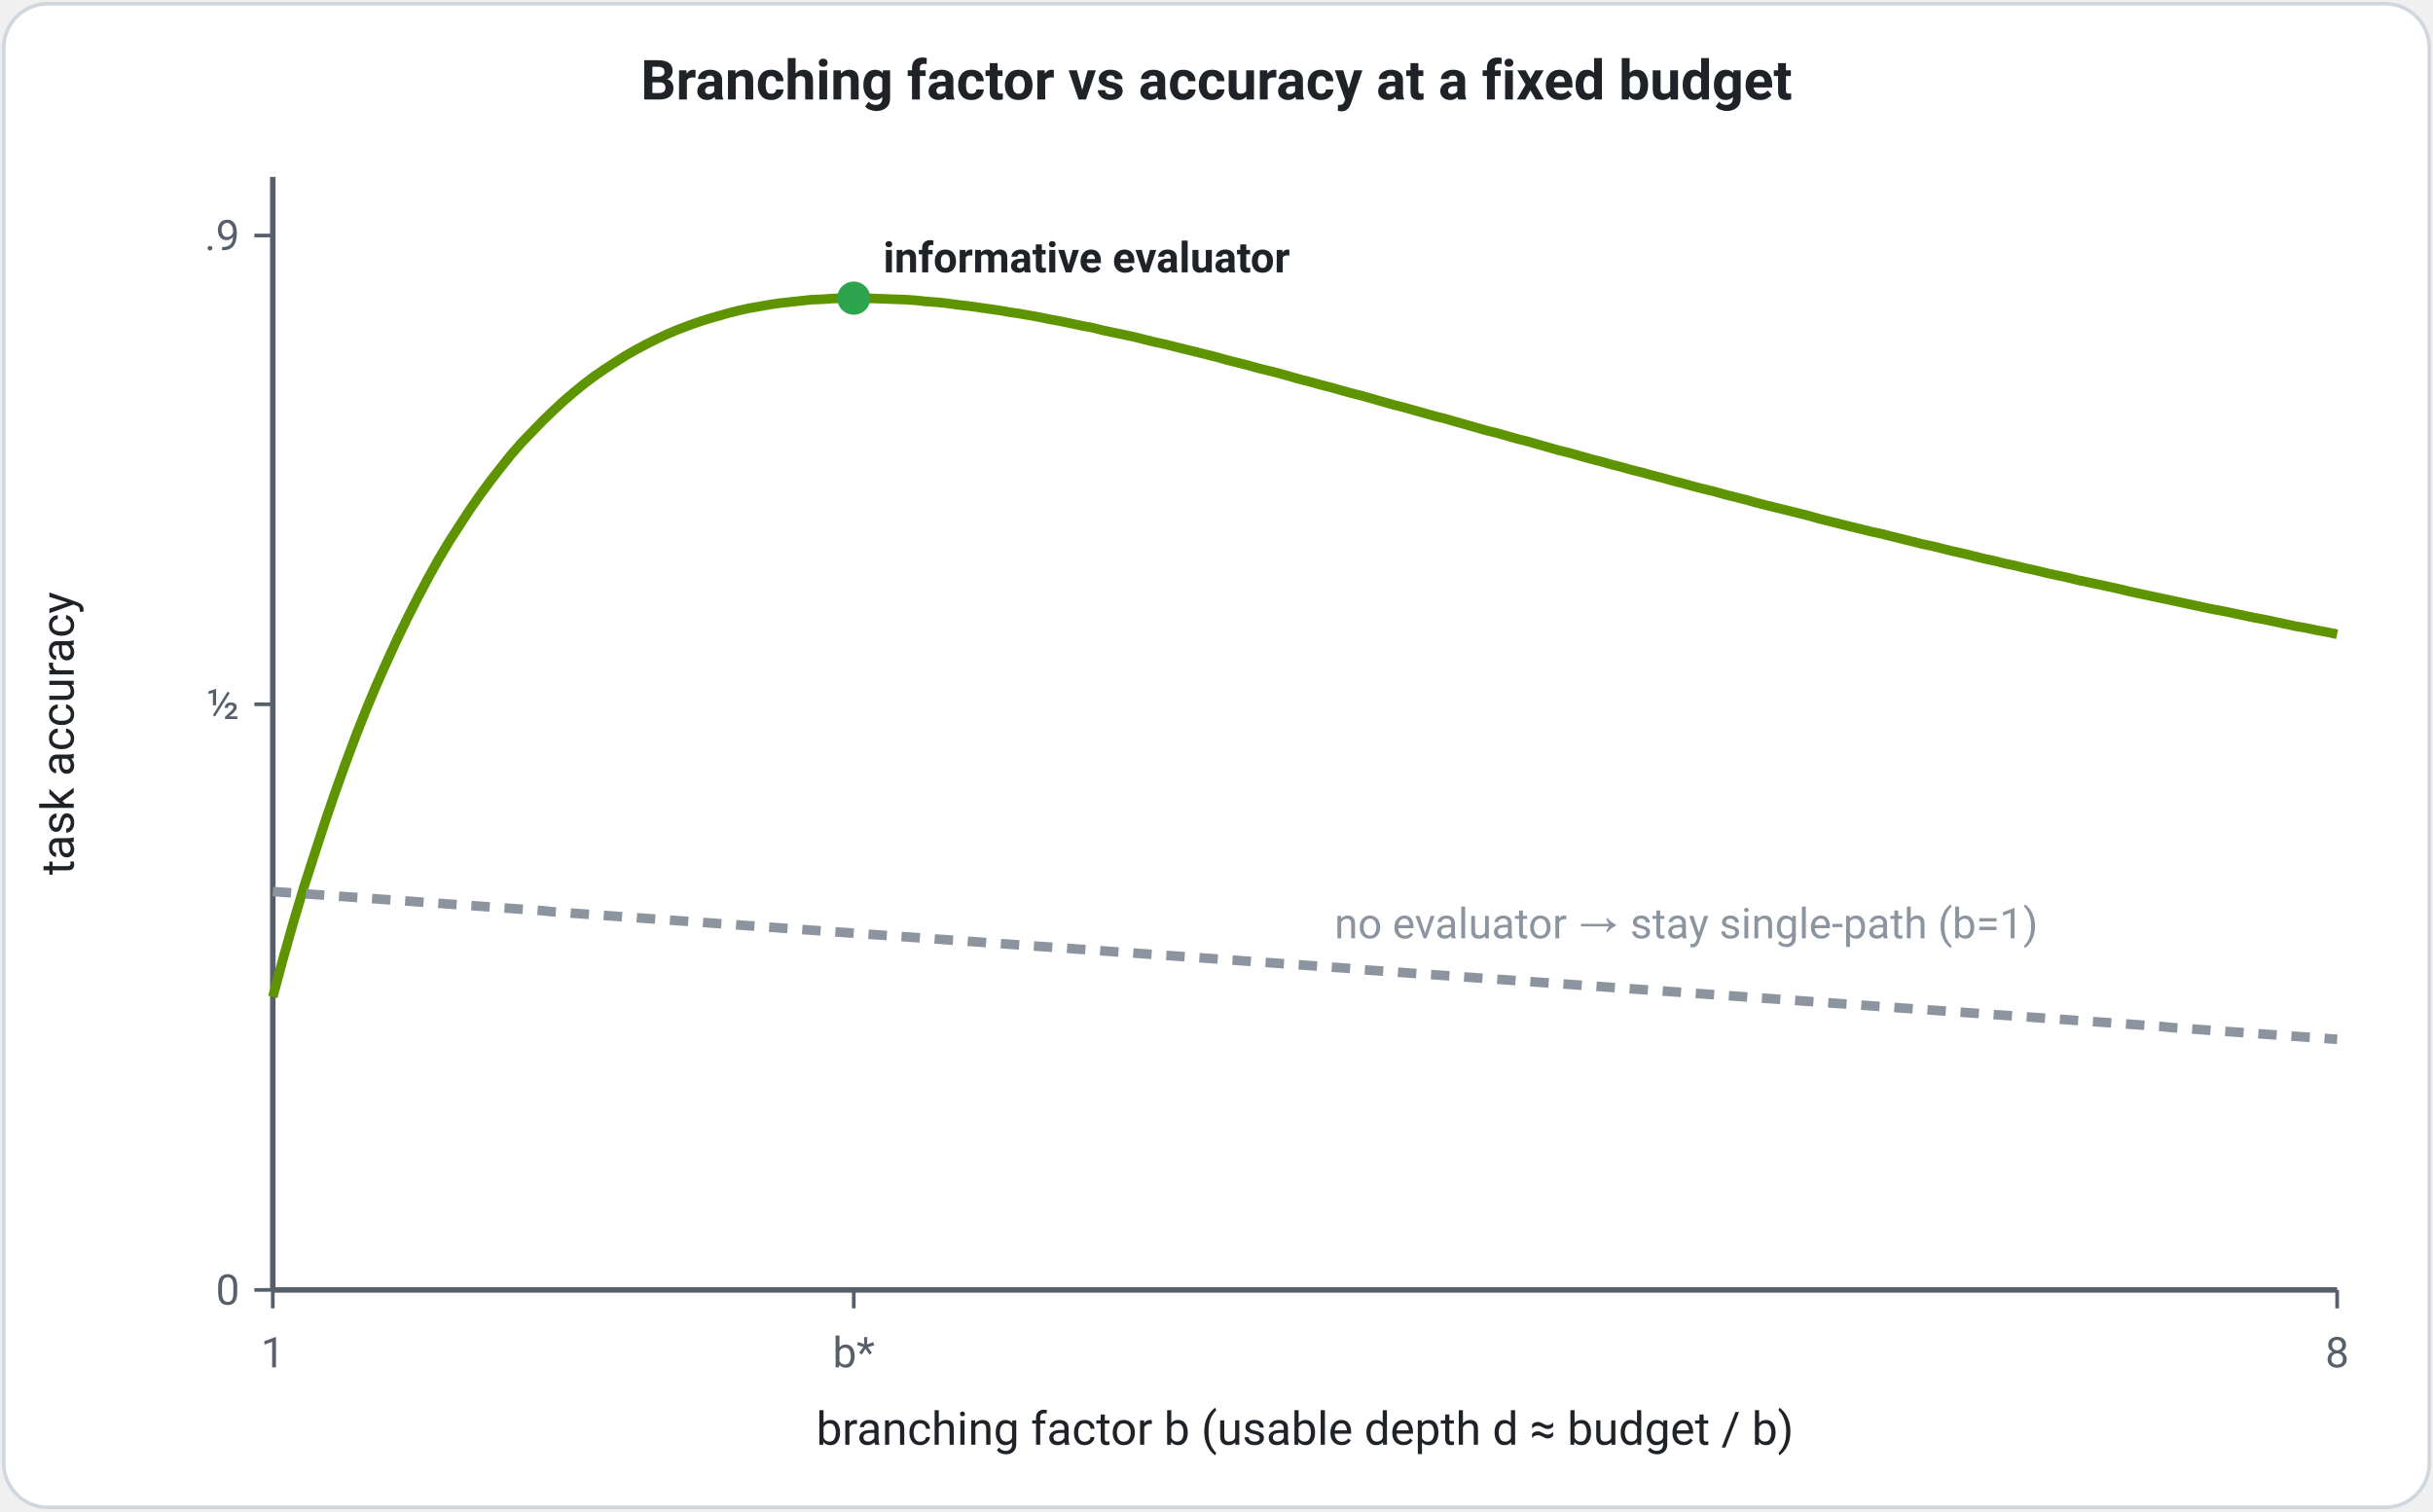
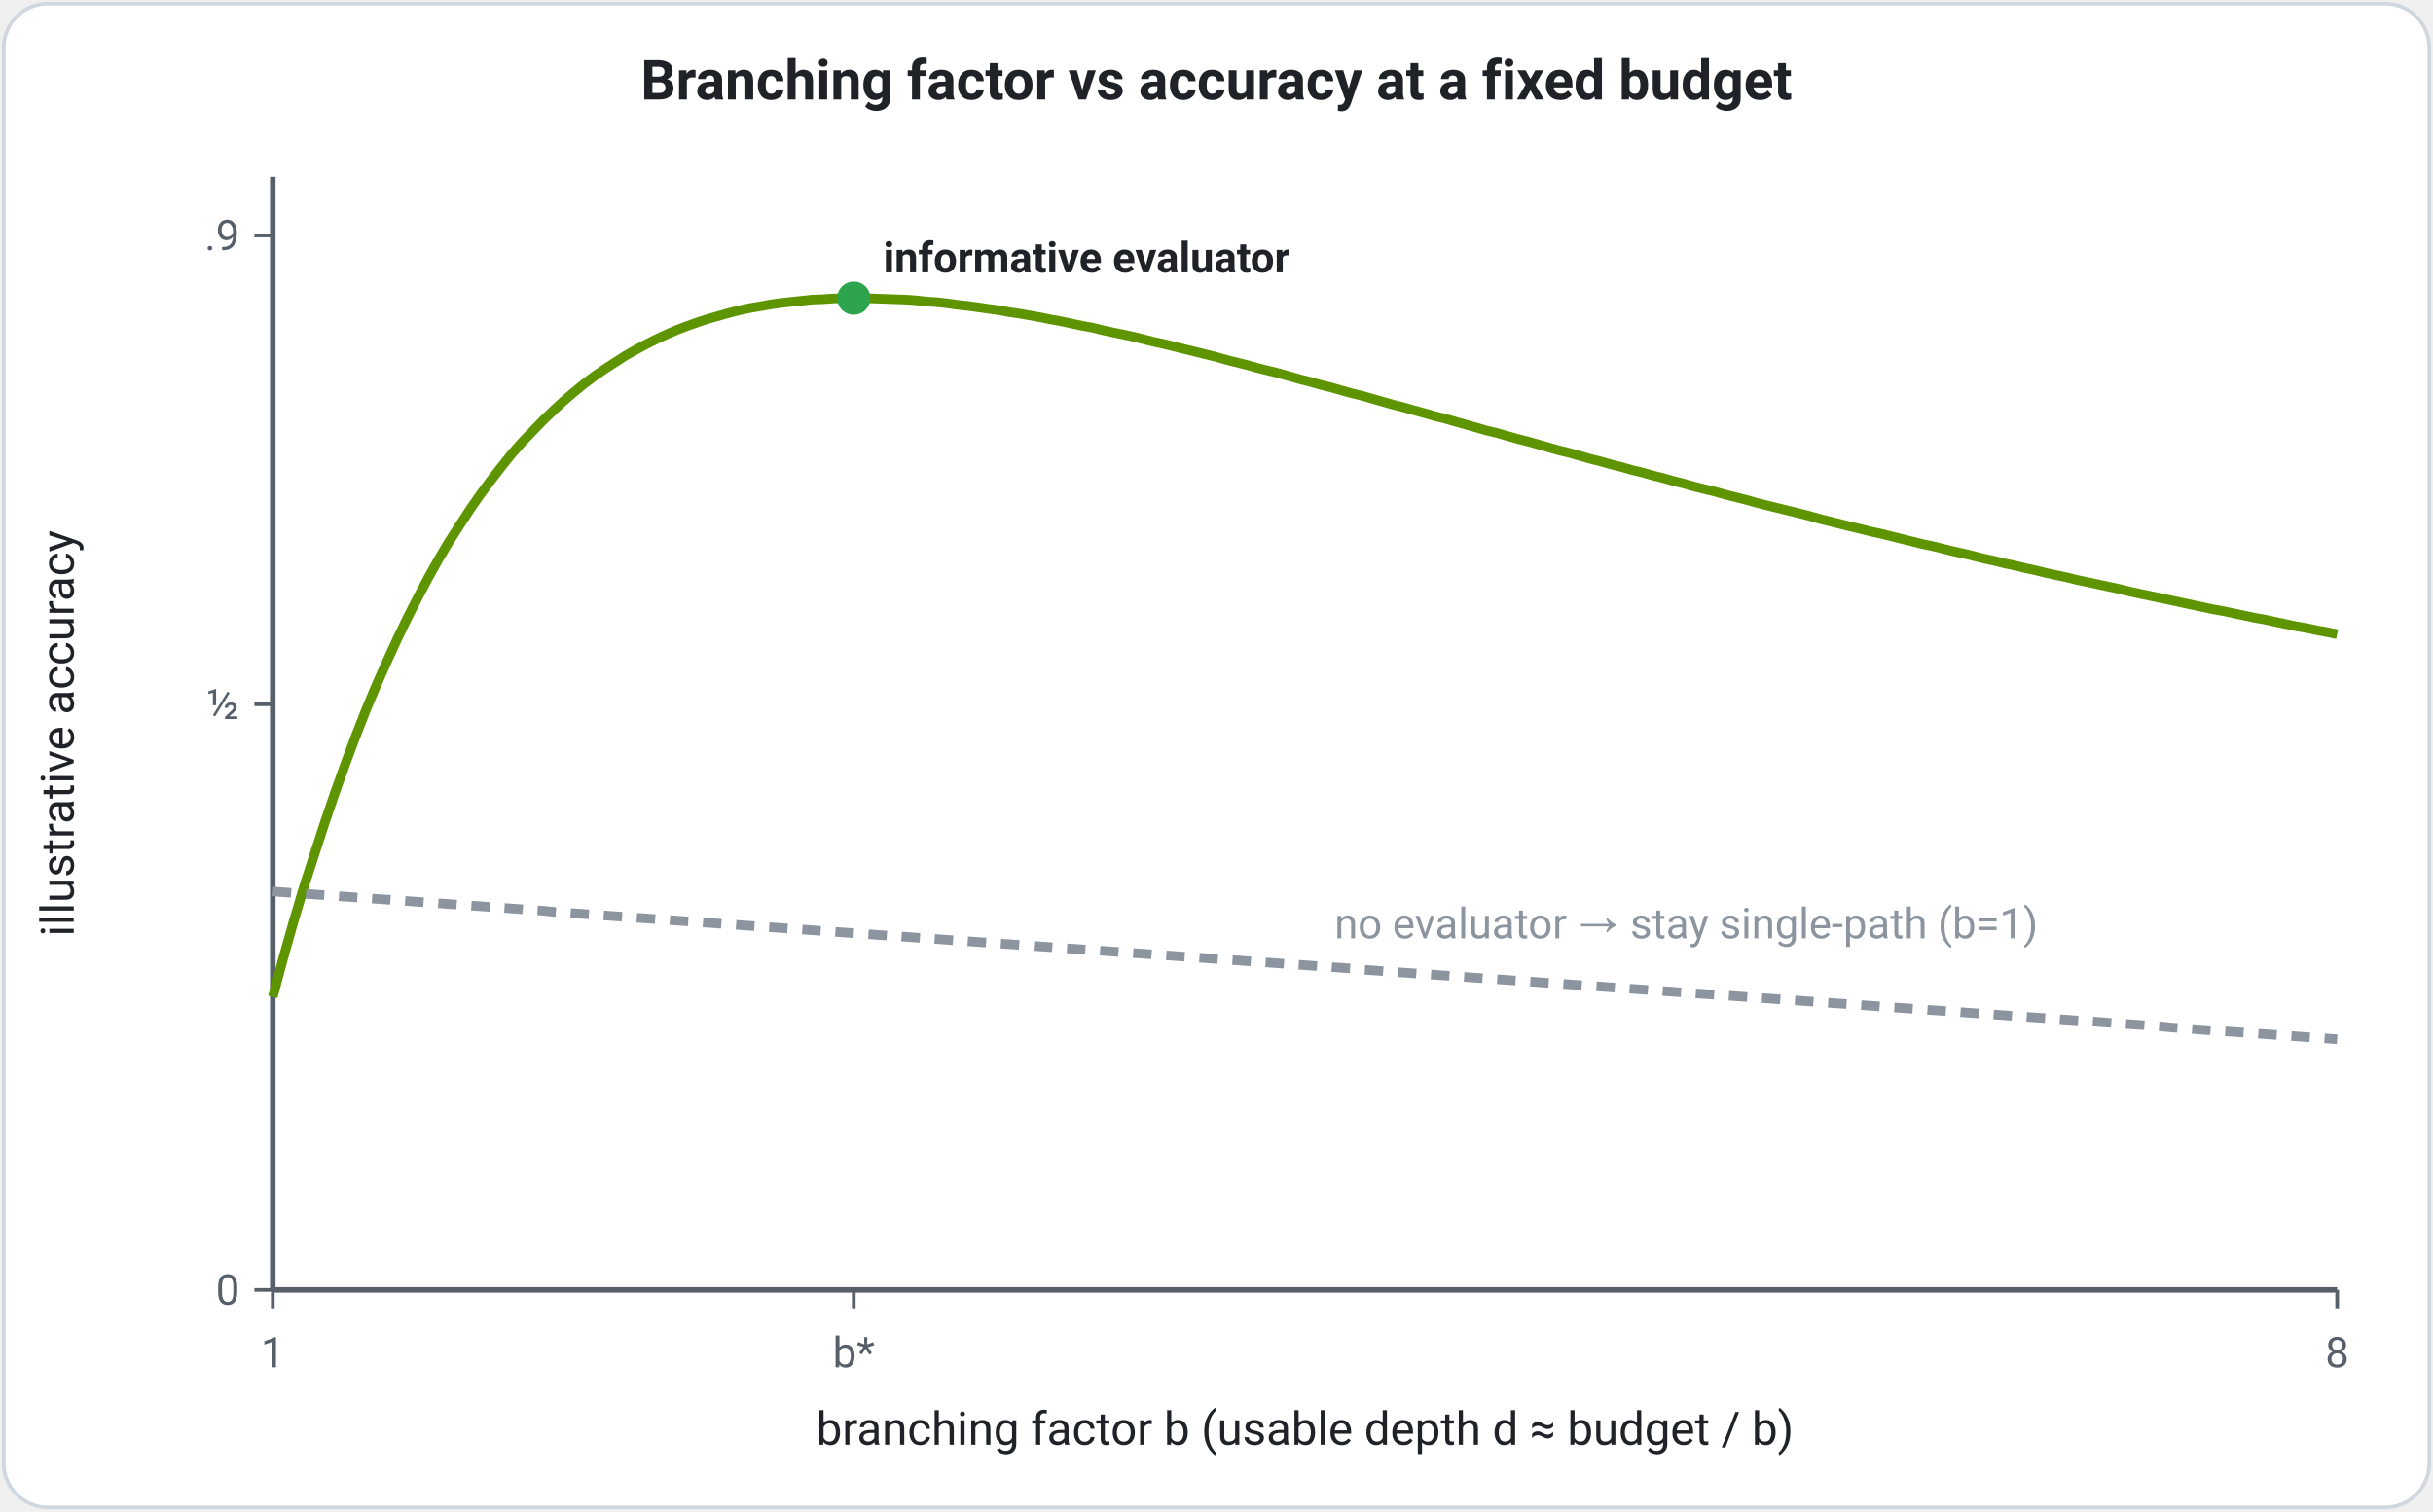
<svg xmlns="http://www.w3.org/2000/svg" viewBox="0 0 660 410" width="660" height="410" font-family="-apple-system,BlinkMacSystemFont,Segoe UI,Roboto,Helvetica,Arial,sans-serif">
  <rect x="1" y="1" width="658" height="408" rx="12" fill="#ffffff" stroke="#d0d7de" />
  <text x="330.0" y="27" text-anchor="middle" font-size="15" font-weight="700" fill="#1f2328">Branching factor vs accuracy at a fixed budget</text>
  <line x1="74" y1="48" x2="74" y2="350" stroke="#57606a" stroke-width="1.5" />
  <line x1="74" y1="350" x2="634" y2="350" stroke="#57606a" stroke-width="1.5" />
  <line x1="74.0" y1="350" x2="74.0" y2="355" stroke="#57606a" />
  <text x="74.0" y="371" text-anchor="middle" font-size="11.5" fill="#57606a">1</text>
  <line x1="231.6" y1="350" x2="231.6" y2="355" stroke="#57606a" />
  <text x="231.6" y="371" text-anchor="middle" font-size="11.5" fill="#57606a">b*</text>
  <line x1="634.0" y1="350" x2="634.0" y2="355" stroke="#57606a" />
  <text x="634.0" y="371" text-anchor="middle" font-size="11.5" fill="#57606a">8</text>
  <line x1="69" y1="350.0" x2="74" y2="350.0" stroke="#57606a" />
  <text x="65" y="354.0" text-anchor="end" font-size="11.5" fill="#57606a">0</text>
  <line x1="69" y1="191.1" x2="74" y2="191.1" stroke="#57606a" />
  <text x="65" y="195.1" text-anchor="end" font-size="11.5" fill="#57606a">½</text>
  <line x1="69" y1="63.9" x2="74" y2="63.9" stroke="#57606a" />
  <text x="65" y="67.9" text-anchor="end" font-size="11.5" fill="#57606a">.9</text>
  <polyline points="74.0,270.5 76.8,260.1 79.6,250.2 82.4,240.8 85.3,231.8 88.1,223.2 90.9,215.0 93.7,207.2 96.5,199.7 99.3,192.6 102.1,185.9 105.0,179.4 107.8,173.3 110.6,167.5 113.4,162.0 116.2,156.7 119.0,151.7 121.8,147.0 124.7,142.5 127.5,138.2 130.3,134.2 133.1,130.4 135.9,126.8 138.7,123.3 141.5,120.1 144.4,117.1 147.2,114.2 150.0,111.5 152.8,108.9 155.6,106.5 158.4,104.2 161.2,102.1 164.1,100.1 166.9,98.3 169.7,96.5 172.5,94.9 175.3,93.4 178.1,92.0 180.9,90.7 183.7,89.5 186.6,88.4 189.4,87.4 192.2,86.5 195.0,85.7 197.8,84.9 200.6,84.2 203.4,83.6 206.3,83.1 209.1,82.6 211.9,82.2 214.7,81.9 217.5,81.6 220.3,81.3 223.1,81.2 226.0,81.0 228.8,80.9 231.6,80.9 234.4,80.9 237.2,81.0 240.0,81.1 242.8,81.2 245.7,81.3 248.5,81.5 251.3,81.8 254.1,82.0 256.9,82.3 259.7,82.7 262.5,83.0 265.4,83.4 268.2,83.8 271.0,84.2 273.8,84.7 276.6,85.1 279.4,85.6 282.2,86.1 285.1,86.7 287.9,87.2 290.7,87.8 293.5,88.4 296.3,88.9 299.1,89.6 301.9,90.2 304.8,90.8 307.6,91.4 310.4,92.1 313.2,92.8 316.0,93.4 318.8,94.1 321.6,94.8 324.5,95.5 327.3,96.2 330.1,96.9 332.9,97.7 335.7,98.4 338.5,99.1 341.3,99.9 344.2,100.6 347.0,101.3 349.8,102.1 352.6,102.9 355.4,103.6 358.2,104.4 361.0,105.1 363.8,105.9 366.7,106.7 369.5,107.4 372.3,108.2 375.1,109.0 377.9,109.8 380.7,110.5 383.5,111.3 386.4,112.1 389.2,112.9 392.0,113.6 394.8,114.4 397.6,115.2 400.4,116.0 403.2,116.8 406.1,117.5 408.9,118.3 411.7,119.1 414.5,119.8 417.3,120.6 420.1,121.4 422.9,122.2 425.8,122.9 428.6,123.7 431.4,124.5 434.2,125.2 437.0,126.0 439.8,126.7 442.6,127.5 445.5,128.2 448.3,129.0 451.1,129.7 453.9,130.5 456.7,131.2 459.5,132.0 462.3,132.7 465.2,133.4 468.0,134.2 470.8,134.9 473.6,135.6 476.4,136.4 479.2,137.1 482.0,137.8 484.9,138.5 487.7,139.2 490.5,139.9 493.3,140.7 496.1,141.4 498.9,142.1 501.7,142.8 504.6,143.5 507.4,144.2 510.2,144.8 513.0,145.5 515.8,146.2 518.6,146.9 521.4,147.6 524.3,148.2 527.1,148.9 529.9,149.6 532.7,150.2 535.5,150.9 538.3,151.6 541.1,152.2 543.9,152.9 546.8,153.5 549.6,154.2 552.4,154.8 555.2,155.5 558.0,156.1 560.8,156.7 563.6,157.4 566.5,158.0 569.3,158.6 572.1,159.2 574.9,159.8 577.7,160.5 580.5,161.1 583.3,161.7 586.2,162.3 589.0,162.9 591.8,163.5 594.6,164.1 597.4,164.7 600.2,165.3 603.0,165.8 605.9,166.4 608.7,167.0 611.5,167.6 614.3,168.1 617.1,168.7 619.9,169.3 622.7,169.9 625.6,170.4 628.4,171.0 631.2,171.5 634.0,172.1" fill="none" stroke="#5e9400" stroke-width="2.6" />
  <polyline points="74.0,241.9 76.8,242.1 79.6,242.3 82.4,242.5 85.3,242.7 88.1,242.9 90.9,243.1 93.7,243.3 96.5,243.5 99.3,243.7 102.1,243.9 105.0,244.1 107.8,244.3 110.6,244.5 113.4,244.7 116.2,244.9 119.0,245.1 121.8,245.3 124.7,245.5 127.5,245.7 130.3,245.9 133.1,246.1 135.9,246.3 138.7,246.5 141.5,246.7 144.4,246.9 147.2,247.1 150.0,247.4 152.8,247.6 155.6,247.8 158.4,248.0 161.2,248.2 164.1,248.4 166.9,248.6 169.7,248.8 172.5,249.0 175.3,249.2 178.1,249.4 180.9,249.6 183.7,249.8 186.6,250.0 189.4,250.2 192.2,250.4 195.0,250.6 197.8,250.8 200.6,251.0 203.4,251.2 206.3,251.4 209.1,251.6 211.9,251.8 214.7,252.0 217.5,252.2 220.3,252.4 223.1,252.6 226.0,252.8 228.8,253.0 231.6,253.2 234.4,253.4 237.2,253.6 240.0,253.8 242.8,254.0 245.7,254.2 248.5,254.4 251.3,254.6 254.1,254.8 256.9,255.0 259.7,255.2 262.5,255.4 265.4,255.6 268.2,255.8 271.0,256.0 273.8,256.2 276.6,256.4 279.4,256.6 282.2,256.8 285.1,257.0 287.9,257.2 290.7,257.4 293.5,257.6 296.3,257.8 299.1,258.0 301.9,258.2 304.8,258.4 307.6,258.6 310.4,258.8 313.2,259.0 316.0,259.2 318.8,259.4 321.6,259.6 324.5,259.8 327.3,260.0 330.1,260.2 332.9,260.4 335.7,260.6 338.5,260.8 341.3,261.0 344.2,261.2 347.0,261.4 349.8,261.6 352.6,261.8 355.4,262.0 358.2,262.2 361.0,262.4 363.8,262.6 366.7,262.8 369.5,263.1 372.3,263.3 375.1,263.5 377.9,263.7 380.7,263.9 383.5,264.1 386.4,264.3 389.2,264.5 392.0,264.7 394.8,264.9 397.6,265.1 400.4,265.3 403.2,265.5 406.1,265.7 408.9,265.9 411.7,266.1 414.5,266.3 417.3,266.5 420.1,266.7 422.9,266.9 425.8,267.1 428.6,267.3 431.4,267.5 434.2,267.7 437.0,267.9 439.8,268.1 442.6,268.3 445.5,268.5 448.3,268.7 451.1,268.9 453.9,269.1 456.7,269.3 459.5,269.5 462.3,269.7 465.2,269.9 468.0,270.1 470.8,270.3 473.6,270.5 476.4,270.7 479.2,270.9 482.0,271.1 484.9,271.3 487.7,271.5 490.5,271.7 493.3,271.9 496.1,272.1 498.9,272.3 501.7,272.5 504.6,272.7 507.4,272.9 510.2,273.1 513.0,273.3 515.8,273.5 518.6,273.7 521.4,273.9 524.3,274.1 527.1,274.3 529.9,274.5 532.7,274.7 535.5,274.9 538.3,275.1 541.1,275.3 543.9,275.5 546.8,275.7 549.6,275.9 552.4,276.1 555.2,276.3 558.0,276.5 560.8,276.7 563.6,276.9 566.5,277.1 569.3,277.3 572.1,277.5 574.9,277.7 577.7,277.9 580.5,278.1 583.3,278.3 586.2,278.5 589.0,278.8 591.8,279.0 594.6,279.2 597.4,279.4 600.2,279.6 603.0,279.8 605.9,280.0 608.7,280.2 611.5,280.4 614.3,280.6 617.1,280.8 619.9,281.0 622.7,281.2 625.6,281.4 628.4,281.6 631.2,281.8 634.0,282.0" fill="none" stroke="#8c959f" stroke-width="2.6" stroke-dasharray="5 4" />
  <circle cx="231.6" cy="80.9" r="4.5" fill="#2ea44f" />
  <text x="239.6" y="73.9" text-anchor="start" font-size="11.5" font-weight="600" fill="#1f2328">informative evaluator</text>
  <text x="362.0" y="254.6" text-anchor="start" font-size="11.5" fill="#8c959f">no evaluator → stay single-path (b=1)</text>
  <text x="354.0" y="392" text-anchor="middle" font-size="12.5" fill="#1f2328">branching factor b   (usable depth d ≈ budget / b)</text>
-   <text transform="translate(20,199.0) rotate(-90)" text-anchor="middle" font-size="12.5" fill="#1f2328">task accuracy</text>
+   <text transform="translate(20,199.0) rotate(-90)" text-anchor="middle" font-size="12.5" fill="#1f2328">illustrative accuracy</text>
</svg>
